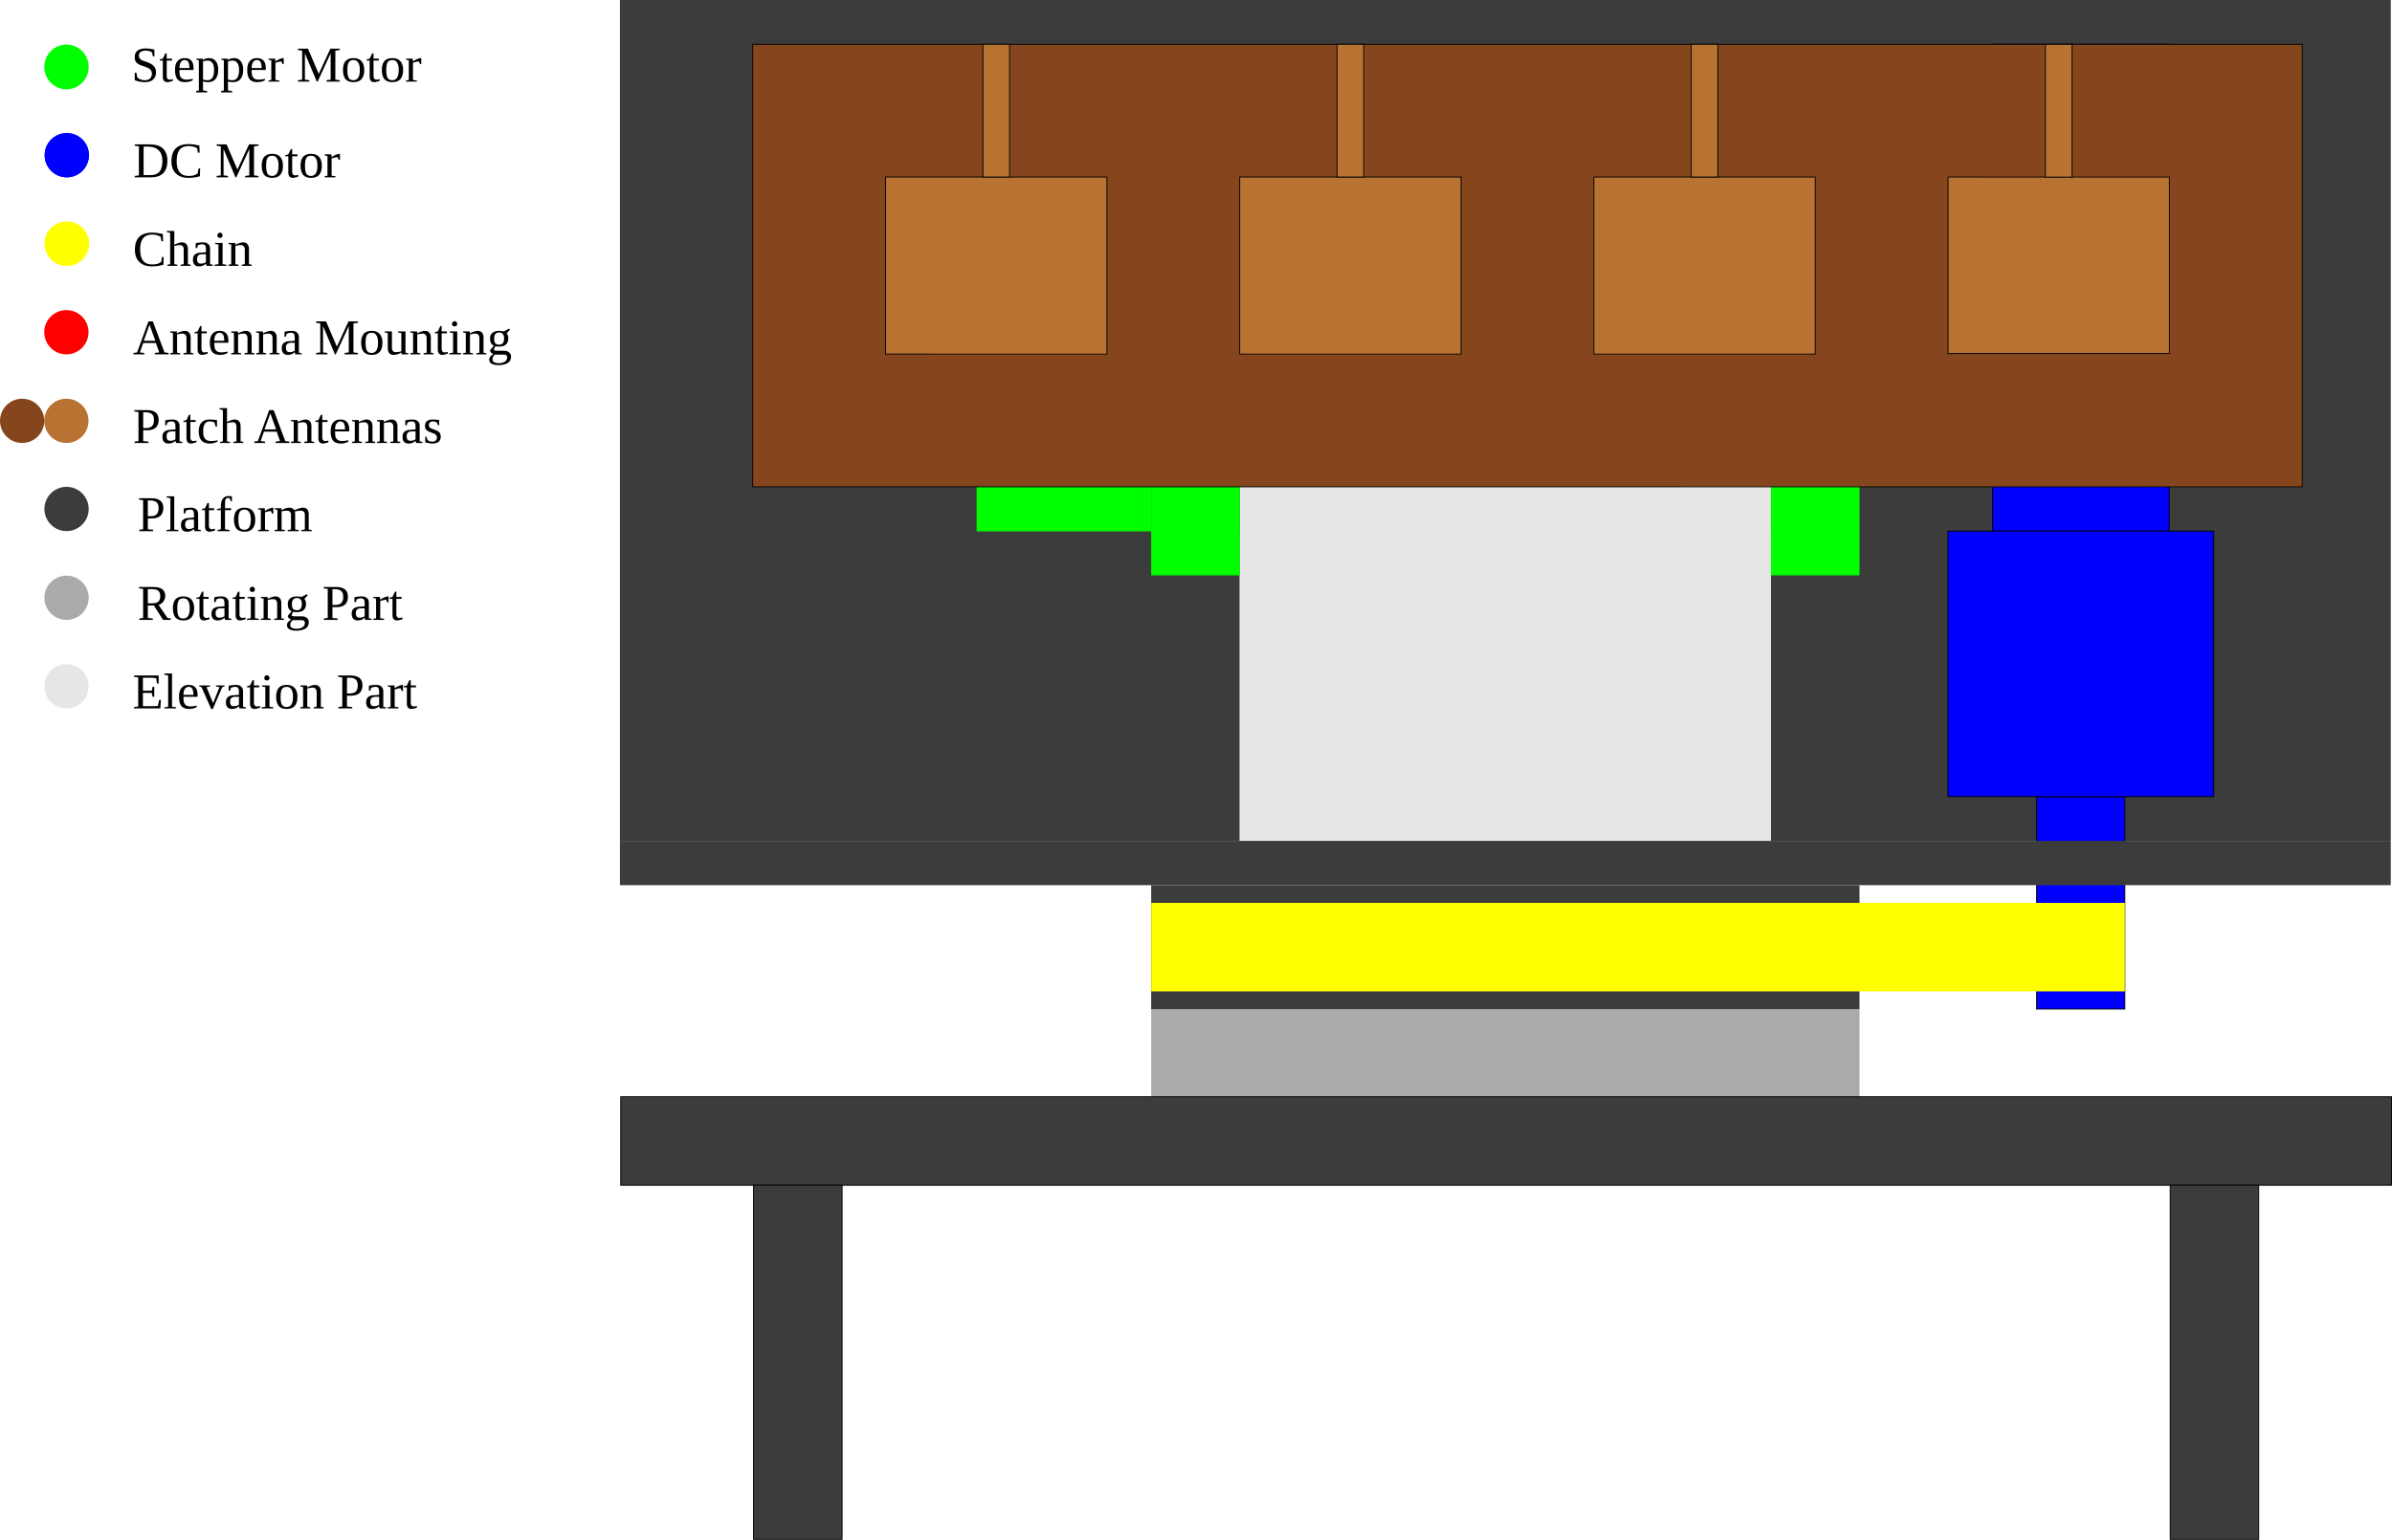
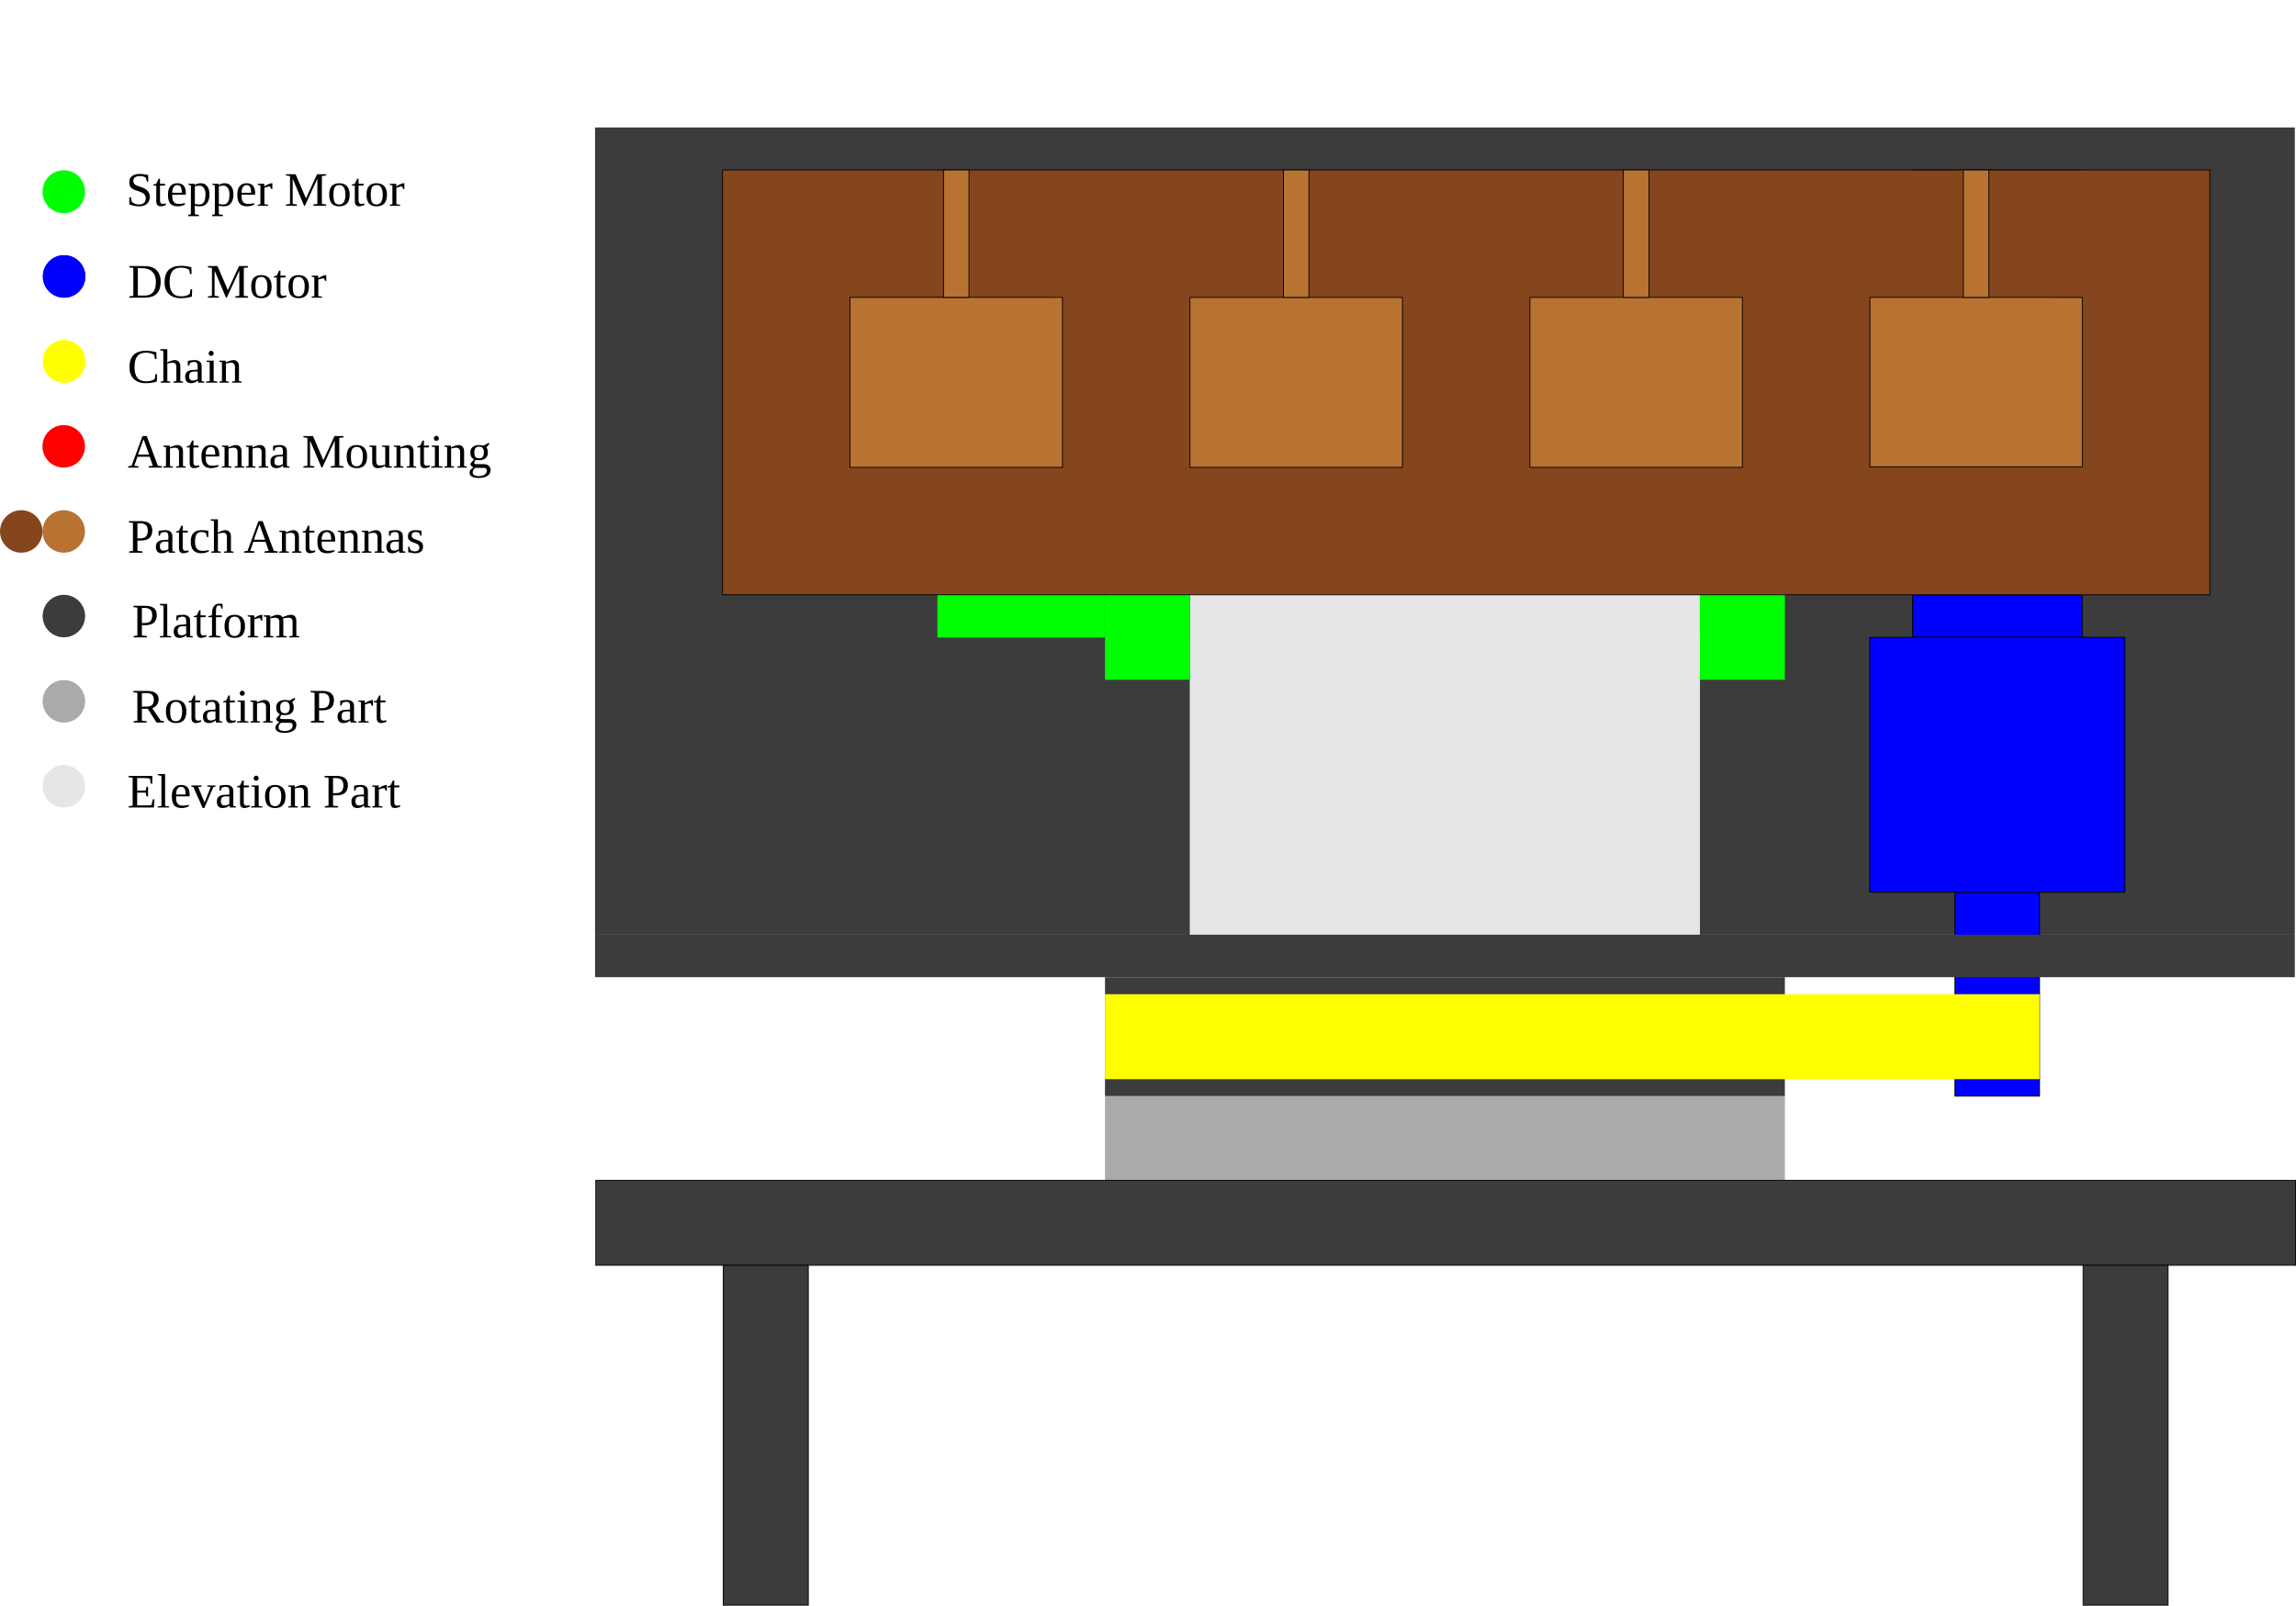
- <svg xmlns="http://www.w3.org/2000/svg" xmlns:xlink="http://www.w3.org/1999/xlink" width="135.078mm" height="86.977mm" viewBox="0 0 135.078 86.977" version="1.1" id="svg1">
+ <svg xmlns="http://www.w3.org/2000/svg" xmlns:xlink="http://www.w3.org/1999/xlink" width="135.078mm" height="94.477mm" viewBox="0 0 135.078 94.477" version="1.1" id="svg1">
  <defs id="defs1">
    <linearGradient id="swatch24">
      <stop style="stop-color:#000000;stop-opacity:1;" offset="0" id="stop24" />
    </linearGradient>
    <linearGradient id="swatch23">
      <stop style="stop-color:#000000;stop-opacity:1;" offset="0" id="stop23" />
    </linearGradient>
    <linearGradient id="swatch22">
      <stop style="stop-color:#0000ff;stop-opacity:1;" offset="0" id="stop22" />
    </linearGradient>
    <linearGradient id="swatch21">
      <stop style="stop-color:#00ff00;stop-opacity:1;" offset="0" id="stop21" />
    </linearGradient>
    <linearGradient id="swatch17">
      <stop style="stop-color:#000000;stop-opacity:1;" offset="0" id="stop17" />
    </linearGradient>
    <linearGradient xlink:href="#swatch21" id="linearGradient4" gradientUnits="userSpaceOnUse" x1="70.032" y1="200" x2="85.125" y2="200" />
    <linearGradient xlink:href="#swatch21" id="linearGradient5" gradientUnits="userSpaceOnUse" x1="70.032" y1="200" x2="85.125" y2="200" />
  </defs>
-   <g id="layer1" style="display:inline" transform="translate(-14.99229,-177.5)">
+   <g id="layer1" style="display:inline" transform="translate(-14.99229,-170)">
+     <rect style="display:inline;fill:#000000;fill-opacity:0;stroke:#000000;stroke-width:5.46391e-05;stroke-opacity:0;paint-order:fill markers stroke" id="rect1" width="135.07" height="94.477" x="15" y="170" />
    <rect style="display:inline;fill:#3c3c3c;fill-opacity:1;stroke:#000000;stroke-width:6.092e-05;stroke-dasharray:none;stroke-dashoffset:0;stroke-opacity:1;paint-order:fill markers stroke" id="rect10" width="100" height="47.5" x="50" y="177.5" />
    <rect style="fill:#3c3c3c;fill-opacity:1;stroke:#000000;stroke-width:5.591e-05;stroke-dasharray:none;stroke-dashoffset:0;stroke-opacity:1;paint-order:fill markers stroke" id="rect16" width="40" height="7.001" x="80" y="227.501" />
    <rect style="fill:#00ff00;fill-opacity:1;stroke:#000000;stroke-width:6.25e-05;stroke-dasharray:none;stroke-dashoffset:0;stroke-opacity:1;paint-order:fill markers stroke" id="rect20" width="5" height="20" x="115" y="190" />
    <rect style="display:inline;fill:#e6e6e6;fill-opacity:1;stroke:#000000;stroke-width:6.25e-05;stroke-dasharray:none;stroke-dashoffset:0;stroke-opacity:1;paint-order:fill markers stroke" id="rect11" width="30" height="40" x="85" y="185" />
    <rect style="fill:#e6e6e6;fill-opacity:1;stroke:#000000;stroke-width:6.25e-05;stroke-dasharray:none;stroke-dashoffset:0;stroke-opacity:1;paint-order:fill markers stroke" id="rect21" width="30" height="17.5" x="85" y="207.5" />
    <g id="g9" style="stroke:#000000;stroke-width:0.05;stroke-dasharray:none;stroke-dashoffset:0;stroke-opacity:1">
      <rect style="fill:#0000ff;fill-opacity:1;stroke:#000000;stroke-width:0.05;stroke-dasharray:none;stroke-dashoffset:0;stroke-opacity:1;paint-order:fill markers stroke" id="rect15" width="4.981" height="11.997" x="130.003" y="222.503" />
      <rect style="fill:#0000ff;fill-opacity:1;stroke:#000000;stroke-width:0.05;stroke-dasharray:none;stroke-dashoffset:0;stroke-opacity:1;paint-order:fill markers stroke" id="rect14" width="9.982" height="27.5" x="127.509" y="180" />
      <rect style="fill:#0000ff;fill-opacity:1;stroke:#000000;stroke-width:0.05;stroke-dasharray:none;stroke-dashoffset:0;stroke-opacity:1;paint-order:fill markers stroke" id="rect13" width="15.011" height="15.001" x="124.994" y="207.5" />
    </g>
    <g id="g6" style="stroke:#000000;stroke-width:0;stroke-dasharray:none;stroke-dashoffset:0;stroke-opacity:1">
      <rect style="fill:url(#linearGradient4);fill-opacity:1;stroke:#000000;stroke-width:0;stroke-dasharray:none;stroke-dashoffset:0;stroke-opacity:1;paint-order:fill markers stroke" id="rect18" width="9.871" height="15.028" x="70.143" y="192.486" />
      <rect style="fill:url(#linearGradient5);fill-opacity:1;stroke:#000000;stroke-width:0;stroke-dasharray:none;stroke-dashoffset:0;stroke-opacity:1;paint-order:fill markers stroke" id="rect19" width="5" height="20" x="80" y="190" />
    </g>
    <rect style="fill:#ffff00;fill-opacity:1;stroke:#000000;stroke-width:6.403e-05;stroke-dasharray:none;stroke-dashoffset:0;stroke-opacity:1;paint-order:fill markers stroke" id="rect17" width="54.983" height="5" x="80.001" y="228.501" />
    <rect style="fill:#3c3c3c;fill-opacity:1;stroke:#000000;stroke-width:6.25e-05;stroke-dasharray:none;stroke-dashoffset:0;stroke-opacity:1;paint-order:fill markers stroke" id="rect5" width="100" height="2.5" x="50" y="225" />
    <rect style="fill:#aaaaaa;fill-opacity:1;stroke:#000000;stroke-width:6.657e-05;stroke-dasharray:none;stroke-dashoffset:0;stroke-opacity:1;paint-order:fill markers stroke" id="rect6" width="39.999" height="4.95" x="80.001" y="234.502" />
    <g id="g8" transform="translate(0.04548645,-3.047852)" style="fill:#3c3c3c;fill-opacity:1;stroke:#000000;stroke-width:0.05;stroke-dasharray:none;stroke-dashoffset:0;stroke-opacity:1">
      <rect style="display:inline;fill:#3c3c3c;fill-opacity:1;stroke:#000000;stroke-width:0.05;stroke-dasharray:none;stroke-dashoffset:0;stroke-opacity:1;paint-order:fill markers stroke" id="rect5-8" width="99.999" height="5" x="50" y="242.5" />
      <rect style="fill:#3c3c3c;fill-opacity:1;stroke:#000000;stroke-width:0.05;stroke-dasharray:none;stroke-dashoffset:0;stroke-opacity:1;paint-order:fill markers stroke" id="rect7" width="5" height="20" x="57.5" y="247.5" />
      <rect style="fill:#3c3c3c;fill-opacity:1;stroke:#000000;stroke-width:0.05;stroke-dasharray:none;stroke-dashoffset:0;stroke-opacity:1;paint-order:fill markers stroke" id="rect8" width="5" height="20" x="137.5" y="247.5" />
    </g>
    <ellipse style="fill:#00ff00;fill-opacity:1;stroke:#000000;stroke-width:7.868e-05;stroke-dasharray:none;stroke-dashoffset:0;stroke-opacity:1;paint-order:fill markers stroke" id="path9" cx="18.746" cy="181.281" rx="1.253" ry="1.264" />
    <ellipse style="display:inline;fill:#0000ff;fill-opacity:1;stroke:#000000;stroke-width:7.809e-05;stroke-dasharray:none;stroke-dashoffset:0;stroke-opacity:1;paint-order:fill markers stroke" id="path9-1" cx="18.764" cy="186.266" rx="1.25" ry="1.25" />
    <ellipse style="display:inline;fill:#0000ff;fill-opacity:1;stroke:#000000;stroke-width:7.809e-05;stroke-dasharray:none;stroke-dashoffset:0;stroke-opacity:1;paint-order:fill markers stroke" id="path9-1-1" cx="18.764" cy="186.266" rx="1.25" ry="1.25" />
    <ellipse style="display:inline;fill:#ffff00;fill-opacity:1;stroke:#000000;stroke-width:7.809e-05;stroke-dasharray:none;stroke-dashoffset:0;stroke-opacity:1;paint-order:fill markers stroke" id="path9-1-1-7" cx="18.764" cy="191.266" rx="1.25" ry="1.25" />
    <ellipse style="display:inline;fill:#ffff00;fill-opacity:1;stroke:#000000;stroke-width:7.809e-05;stroke-dasharray:none;stroke-dashoffset:0;stroke-opacity:1;paint-order:fill markers stroke" id="path9-1-1-7-3" cx="18.764" cy="191.266" rx="1.25" ry="1.25" />
    <ellipse style="display:inline;fill:#ff0000;fill-opacity:1;stroke:#000000;stroke-width:7.809e-05;stroke-dasharray:none;stroke-dashoffset:0;stroke-opacity:1;paint-order:fill markers stroke" id="path9-1-1-7-3-3-3" cx="18.741" cy="196.266" rx="1.25" ry="1.25" />
    <ellipse style="display:inline;fill:#aaaaaa;fill-opacity:1;stroke:#000000;stroke-width:7.809e-05;stroke-dasharray:none;stroke-dashoffset:0;stroke-opacity:1;paint-order:fill markers stroke" id="path9-1-1-7-3-3-3-6" cx="18.75" cy="211.266" rx="1.25" ry="1.25" />
    <ellipse style="display:inline;fill:#e6e6e6;fill-opacity:1;stroke:#000000;stroke-width:7.809e-05;stroke-dasharray:none;stroke-dashoffset:0;stroke-opacity:1;paint-order:fill markers stroke" id="path9-1-1-7-3-3-3-6-6" cx="18.75" cy="216.267" rx="1.25" ry="1.25" />
    <ellipse style="display:inline;fill:#b87333;fill-opacity:1;stroke:#000000;stroke-width:7.809e-05;stroke-dasharray:none;stroke-dashoffset:0;stroke-opacity:1;paint-order:fill markers stroke" id="path9-1-1-7-3-3-3-2" cx="18.741" cy="201.272" rx="1.25" ry="1.25" />
    <ellipse style="display:inline;fill:#85461e;fill-opacity:1;stroke:#000000;stroke-width:7.809e-05;stroke-dasharray:none;stroke-dashoffset:0;stroke-opacity:1;paint-order:fill markers stroke" id="path9-1-1-7-3-3-3-2-3" cx="16.242" cy="201.272" rx="1.25" ry="1.25" />
    <text xml:space="preserve" style="font-size:2.822px;text-align:start;writing-mode:lr-tb;direction:ltr;text-anchor:start;fill:#000000;fill-opacity:1;stroke:#000000;stroke-width:5e-05;stroke-dasharray:none;stroke-dashoffset:0;stroke-opacity:1;paint-order:fill markers stroke" x="22.415" y="182.11" id="text33">
      <tspan id="tspan33" style="fill:#000000;fill-opacity:1;stroke:#000000;stroke-width:5e-05;stroke-dasharray:none;stroke-dashoffset:0;stroke-opacity:1" x="22.415" y="182.11">Stepper Motor</tspan>
    </text>
    <text xml:space="preserve" style="font-size:2.822px;text-align:start;writing-mode:lr-tb;direction:ltr;text-anchor:start;fill:#000000;fill-opacity:1;stroke:#000000;stroke-width:5e-05;stroke-dasharray:none;stroke-dashoffset:0;stroke-opacity:1;paint-order:fill markers stroke" x="22.523" y="187.515" id="text34">
      <tspan id="tspan34" style="fill:#000000;fill-opacity:1;stroke:#000000;stroke-width:5e-05;stroke-dasharray:none;stroke-dashoffset:0;stroke-opacity:1" x="22.523" y="187.515">DC Motor</tspan>
    </text>
    <text xml:space="preserve" style="font-size:2.822px;text-align:start;writing-mode:lr-tb;direction:ltr;text-anchor:start;fill:#000000;fill-opacity:1;stroke:#000000;stroke-width:5e-05;stroke-dasharray:none;stroke-dashoffset:0;stroke-opacity:1;paint-order:fill markers stroke" x="22.5" y="202.523" id="text35">
      <tspan id="tspan35" style="fill:#000000;fill-opacity:1;stroke:#000000;stroke-width:5e-05;stroke-dasharray:none;stroke-dashoffset:0;stroke-opacity:1" x="22.5" y="202.523">Patch Antennas</tspan>
    </text>
    <text xml:space="preserve" style="font-size:2.822px;text-align:start;writing-mode:lr-tb;direction:ltr;text-anchor:start;display:inline;fill:#000000;fill-opacity:1;stroke:#000000;stroke-width:5e-05;stroke-dasharray:none;stroke-dashoffset:0;stroke-opacity:1;paint-order:fill markers stroke" x="22.5" y="197.516" id="text36">
      <tspan id="tspan36" style="fill:#000000;fill-opacity:1;stroke:#000000;stroke-width:5e-05;stroke-dasharray:none;stroke-dashoffset:0;stroke-opacity:1" x="22.5" y="197.516">Antenna Mounting</tspan>
    </text>
    <text xml:space="preserve" style="font-size:2.822px;text-align:start;writing-mode:lr-tb;direction:ltr;text-anchor:start;fill:#000000;fill-opacity:1;stroke:#000000;stroke-width:5e-05;stroke-dasharray:none;stroke-dashoffset:0;stroke-opacity:1;paint-order:fill markers stroke" x="22.5" y="192.516" id="text41">
      <tspan id="tspan41" style="fill:#000000;fill-opacity:1;stroke:#000000;stroke-width:5e-05;stroke-dasharray:none;stroke-dashoffset:0;stroke-opacity:1" x="22.5" y="192.516">Chain</tspan>
    </text>
    <text xml:space="preserve" style="font-size:2.822px;text-align:start;writing-mode:lr-tb;direction:ltr;text-anchor:start;fill:#000000;fill-opacity:1;stroke:#000000;stroke-width:5e-05;stroke-dasharray:none;stroke-dashoffset:0;stroke-opacity:1;paint-order:fill markers stroke" x="22.486" y="217.516" id="text42">
      <tspan id="tspan42" style="fill:#000000;fill-opacity:1;stroke:#000000;stroke-width:5e-05;stroke-dasharray:none;stroke-dashoffset:0;stroke-opacity:1" x="22.486" y="217.516">Elevation Part</tspan>
    </text>
    <text xml:space="preserve" style="font-size:2.822px;text-align:start;writing-mode:lr-tb;direction:ltr;text-anchor:start;fill:#000000;fill-opacity:1;stroke:#000000;stroke-width:5e-05;stroke-dasharray:none;stroke-dashoffset:0;stroke-opacity:1;paint-order:fill markers stroke" x="22.763" y="212.516" id="text43">
      <tspan id="tspan43" style="fill:#000000;fill-opacity:1;stroke:#000000;stroke-width:5e-05;stroke-dasharray:none;stroke-dashoffset:0;stroke-opacity:1" x="22.763" y="212.516">Rotating Part</tspan>
    </text>
    <ellipse style="display:inline;fill:#3c3c3c;fill-opacity:1;stroke:#000000;stroke-width:7.809e-05;stroke-dasharray:none;stroke-dashoffset:0;stroke-opacity:1;paint-order:fill markers stroke" id="path9-1-1-7-3-3-3-6-3" cx="18.75" cy="206.25" rx="1.25" ry="1.25" />
    <text xml:space="preserve" style="font-size:2.822px;text-align:start;writing-mode:lr-tb;direction:ltr;text-anchor:start;display:inline;fill:#000000;fill-opacity:1;stroke:#000000;stroke-width:5e-05;stroke-dasharray:none;stroke-dashoffset:0;stroke-opacity:1;paint-order:fill markers stroke" x="22.763" y="207.501" id="text43-3">
      <tspan id="tspan43-5" style="fill:#000000;fill-opacity:1;stroke:#000000;stroke-width:5e-05;stroke-dasharray:none;stroke-dashoffset:0;stroke-opacity:1" x="22.763" y="207.501">Platform</tspan>
    </text>
    <g id="g44" style="fill:#ff0000;stroke:#000000;stroke-width:0.05;stroke-dasharray:none;stroke-dashoffset:0;stroke-opacity:1" transform="translate(2.499784,37.49961)">
      <rect style="display:inline;fill:#ff0000;fill-opacity:1;stroke:#000000;stroke-width:0.05;stroke-dasharray:none;stroke-dashoffset:0;stroke-opacity:1;paint-order:fill markers stroke" id="rect11-7" width="30" height="5" x="82.5" y="152.5" />
      <rect style="display:inline;fill:#ff0000;fill-opacity:1;stroke:#000000;stroke-width:0.05;stroke-dasharray:none;stroke-dashoffset:0;stroke-opacity:1;paint-order:fill markers stroke" id="rect43" width="4.992" height="5" x="102.5" y="152.5" />
      <rect style="display:inline;fill:#ff0000;fill-opacity:1;stroke:#000000;stroke-width:0.05;stroke-dasharray:none;stroke-dashoffset:0;stroke-opacity:1;paint-order:fill markers stroke" id="rect44" width="5" height="5" x="87.5" y="152.5" />
    </g>
    <g id="g31" transform="rotate(-179.9993,101.2501,175.0003)" style="display:inline;stroke:#000000;stroke-width:0.05;stroke-dasharray:none;stroke-dashoffset:0;stroke-opacity:1">
      <rect style="fill:#85461e;fill-opacity:1;stroke:#000000;stroke-width:0.05;stroke-dasharray:none;stroke-dashoffset:0;stroke-opacity:1;paint-order:fill markers stroke" id="rect9" width="87.5" height="24.999" x="57.5" y="145.001" />
      <g id="g30" style="stroke:#000000;stroke-width:0.05;stroke-dasharray:none;stroke-dashoffset:0;stroke-opacity:1">
        <rect style="fill:#b87333;fill-opacity:1;stroke:#000000;stroke-width:0.05;stroke-dasharray:none;stroke-dashoffset:0;stroke-opacity:1;paint-order:fill markers stroke" id="rect12" width="12.497" height="9.968" x="65" y="152.532" />
        <rect style="fill:#b87333;fill-opacity:1;stroke:#000000;stroke-width:0.05;stroke-dasharray:none;stroke-dashoffset:0;stroke-opacity:1;paint-order:fill markers stroke" id="rect25" width="1.503" height="7.5" x="70.497" y="162.5" />
      </g>
      <g id="g29" style="stroke:#000000;stroke-width:0.05;stroke-dasharray:none;stroke-dashoffset:0;stroke-opacity:1">
        <rect style="fill:#b87333;fill-opacity:1;stroke:#000000;stroke-width:0.05;stroke-dasharray:none;stroke-dashoffset:0;stroke-opacity:1;paint-order:fill markers stroke" id="rect22" width="12.5" height="10" x="85" y="152.5" />
        <rect style="display:inline;fill:#b87333;fill-opacity:1;stroke:#000000;stroke-width:0.05;stroke-dasharray:none;stroke-dashoffset:0;stroke-opacity:1;paint-order:fill markers stroke" id="rect25-1" width="1.503" height="7.5" x="90.499" y="162.5" />
      </g>
      <g id="g28" style="stroke:#000000;stroke-width:0.05;stroke-dasharray:none;stroke-dashoffset:0;stroke-opacity:1">
        <rect style="fill:#b87333;fill-opacity:1;stroke:#000000;stroke-width:0.05;stroke-dasharray:none;stroke-dashoffset:0;stroke-opacity:1;paint-order:fill markers stroke" id="rect24" width="12.5" height="10" x="105" y="152.5" />
        <rect style="display:inline;fill:#b87333;fill-opacity:1;stroke:#000000;stroke-width:0.05;stroke-dasharray:none;stroke-dashoffset:0;stroke-opacity:1;paint-order:fill markers stroke" id="rect25-1-2" width="1.503" height="7.5" x="110.498" y="162.5" />
      </g>
      <g id="g27" style="display:inline;stroke:#000000;stroke-width:0.05;stroke-dasharray:none;stroke-dashoffset:0;stroke-opacity:1">
        <rect style="fill:#b87333;fill-opacity:1;stroke:#000000;stroke-width:0.05;stroke-dasharray:none;stroke-dashoffset:0;stroke-opacity:1;paint-order:fill markers stroke" id="rect23" width="12.5" height="10" x="125" y="152.5" />
        <rect style="display:inline;fill:#b87333;fill-opacity:1;stroke:#000000;stroke-width:0.05;stroke-dasharray:none;stroke-dashoffset:0;stroke-opacity:1;paint-order:fill markers stroke" id="rect25-1-2-8" width="1.503" height="7.5" x="130.498" y="162.5" />
      </g>
    </g>
  </g>
</svg>
